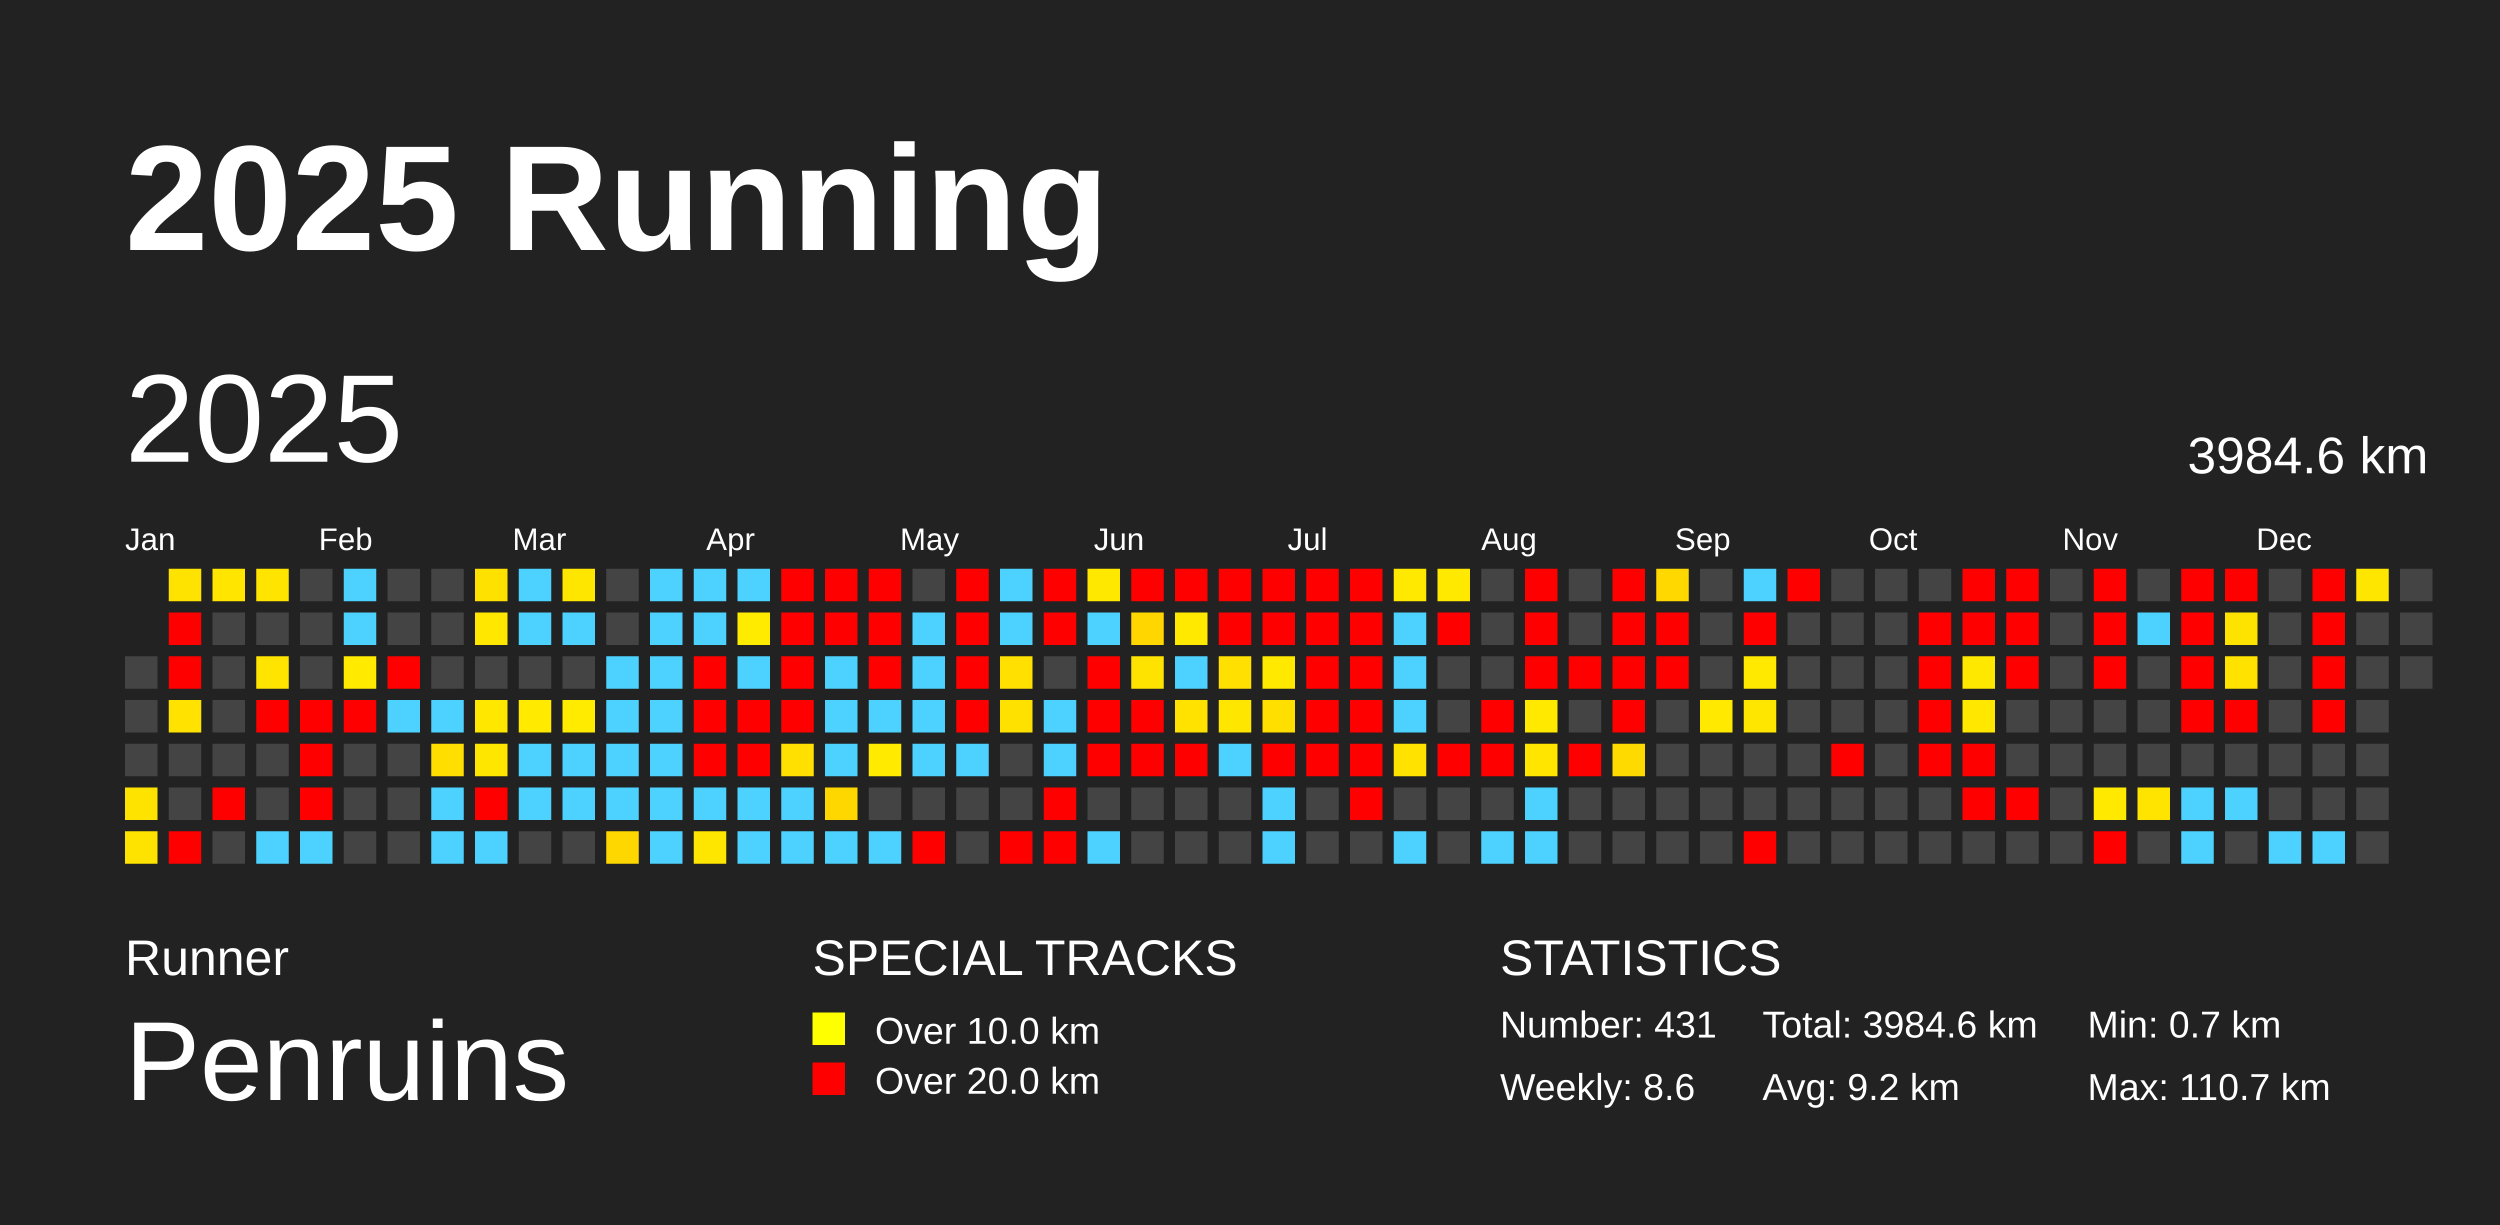
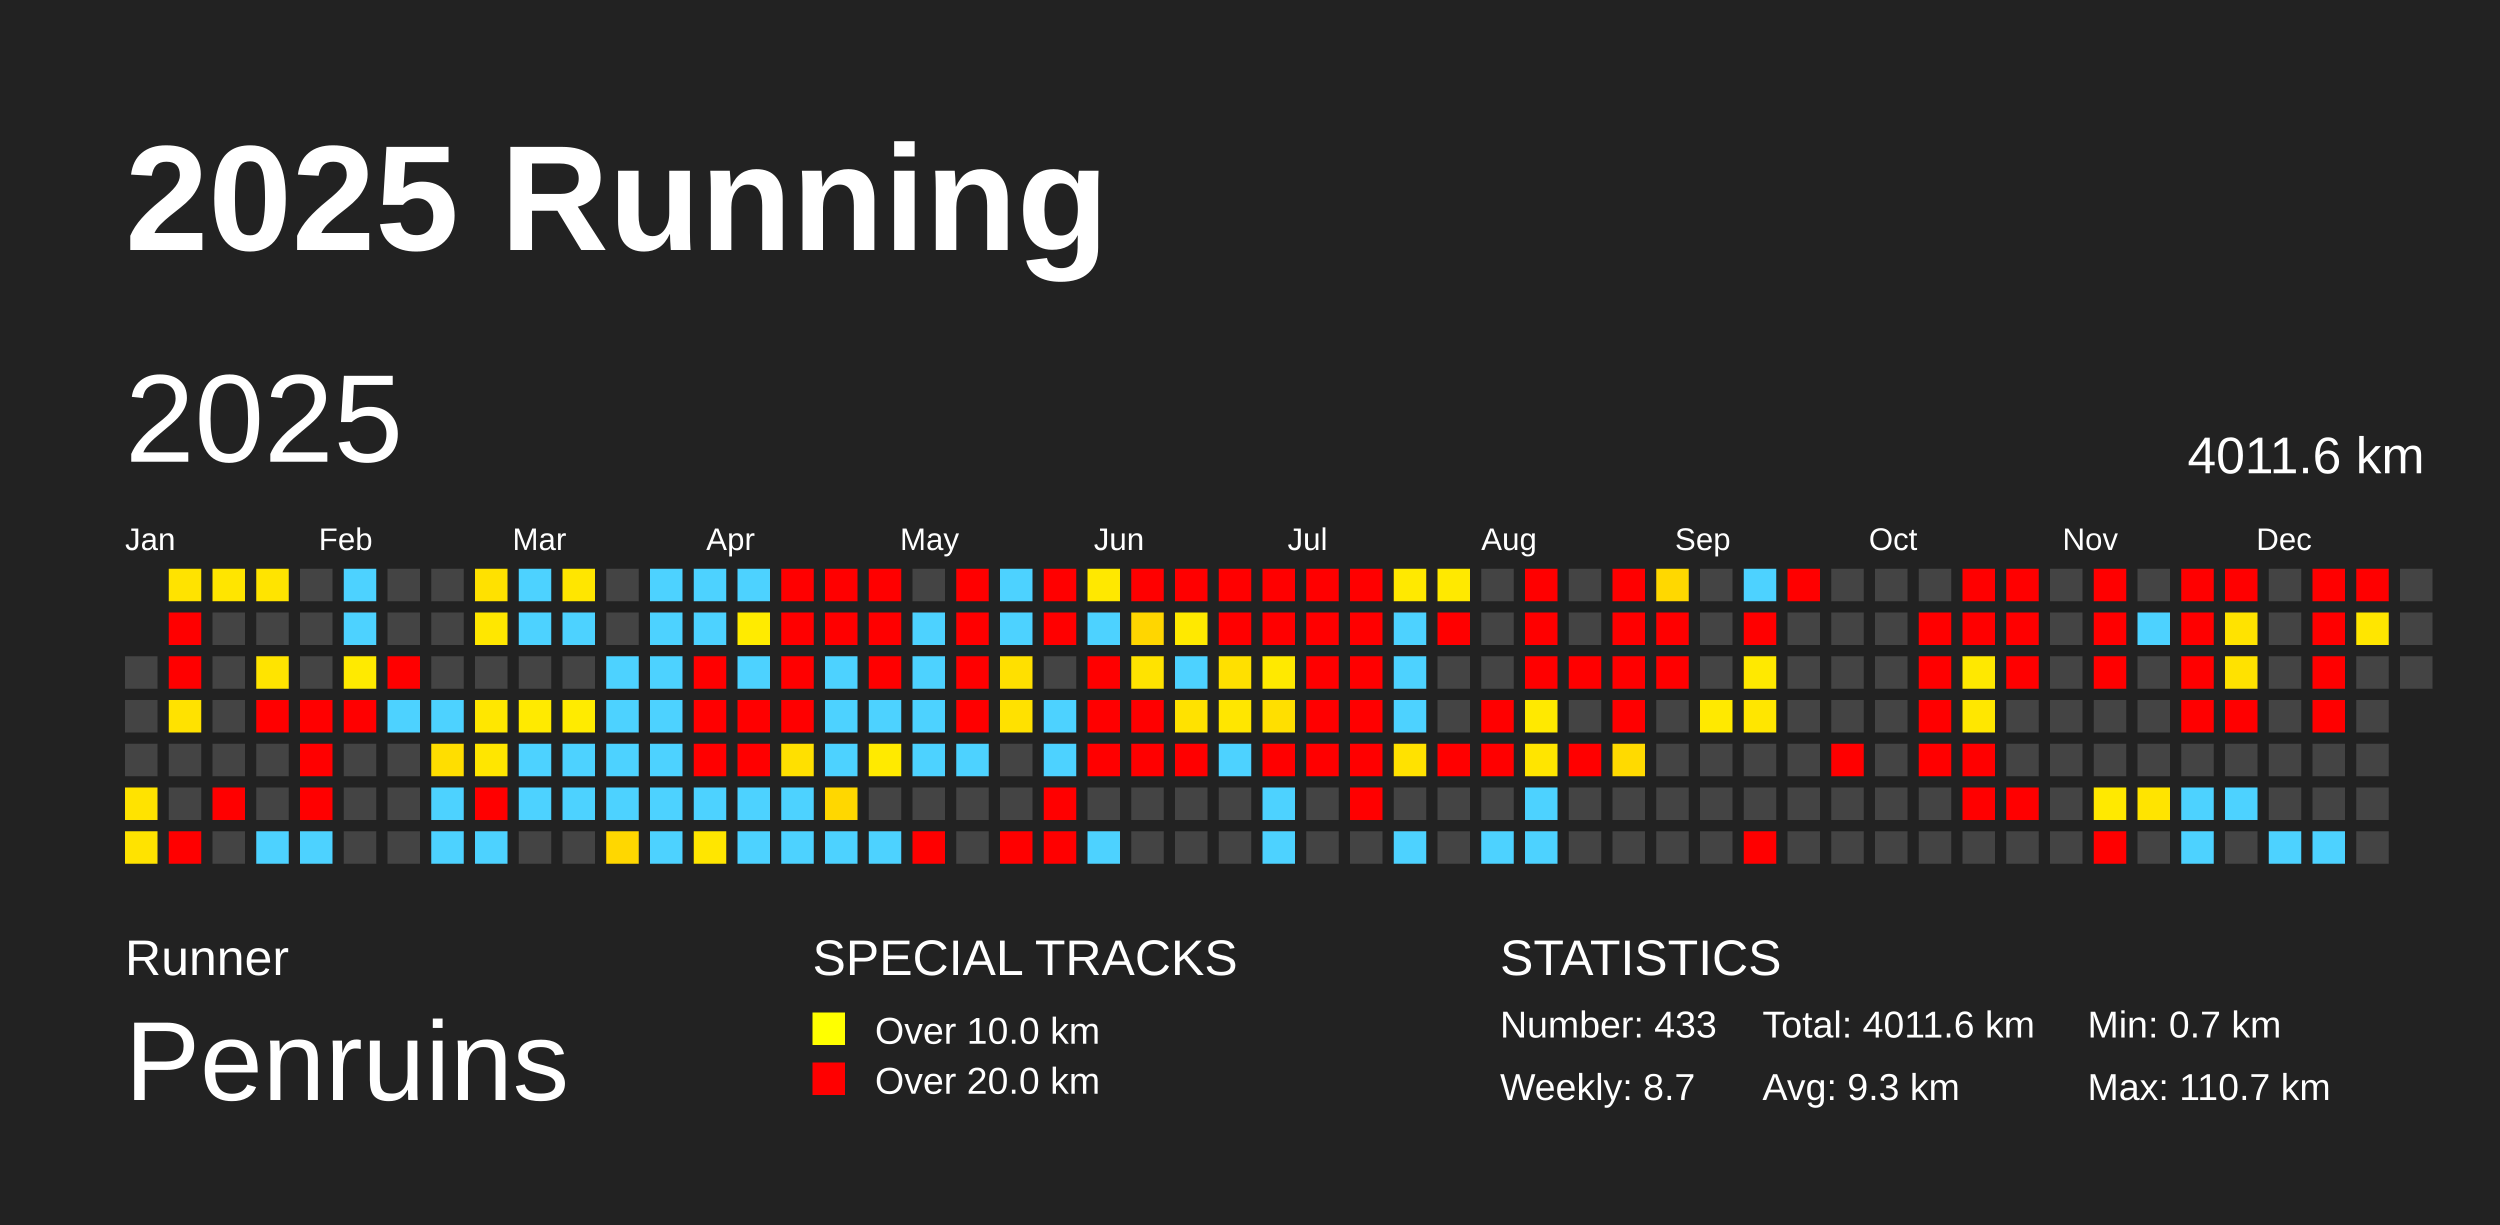
<svg xmlns="http://www.w3.org/2000/svg" baseProfile="full" height="98mm" version="1.1" viewBox="0,0,200,98" width="200mm">
  <defs />
  <rect fill="#222222" height="98" width="200" x="0" y="0" />
  <text fill="#FFFFFF" style="font-size:12px; font-family:Arial; font-weight:bold;" x="10" y="20">2025 Running</text>
  <text fill="#FFFFFF" style="font-size:4px; font-family:Arial" x="10" y="78">Runner</text>
  <text fill="#FFFFFF" style="font-size:9px; font-family:Arial" x="10" y="88">Penruins</text>
  <text fill="#FFFFFF" style="font-size:4px; font-family:Arial" x="65" y="78">SPECIAL TRACKS</text>
  <rect fill="yellow" height="2.6" width="2.6" x="65" y="81" />
  <text fill="#FFFFFF" style="font-size:3px; font-family:Arial" x="70" y="83.5">Over 10.0 km</text>
  <rect fill="red" height="2.6" width="2.6" x="65" y="85" />
  <text fill="#FFFFFF" style="font-size:3px; font-family:Arial" x="70" y="87.5">Over 20.0 km</text>
  <text fill="#FFFFFF" style="font-size:4px; font-family:Arial" x="120" y="78">STATISTICS</text>
-   <text fill="#FFFFFF" style="font-size:3px; font-family:Arial" x="120" y="83">Number: 431</text>
-   <text fill="#FFFFFF" style="font-size:3px; font-family:Arial" x="120" y="88">Weekly: 8.6</text>
-   <text fill="#FFFFFF" style="font-size:3px; font-family:Arial" x="141" y="83">Total: 3984.6 km</text>
-   <text fill="#FFFFFF" style="font-size:3px; font-family:Arial" x="141" y="88">Avg: 9.2 km</text>
+   <text fill="#FFFFFF" style="font-size:3px; font-family:Arial" x="120" y="83">Number: 433</text>
+   <text fill="#FFFFFF" style="font-size:3px; font-family:Arial" x="120" y="88">Weekly: 8.7</text>
+   <text fill="#FFFFFF" style="font-size:3px; font-family:Arial" x="141" y="83">Total: 4011.6 km</text>
+   <text fill="#FFFFFF" style="font-size:3px; font-family:Arial" x="141" y="88">Avg: 9.3 km</text>
  <text fill="#FFFFFF" style="font-size:3px; font-family:Arial" x="167" y="83">Min: 0.7 km</text>
  <text fill="#FFFFFF" style="font-size:3px; font-family:Arial" x="167" y="88">Max: 110.7 km</text>
  <text dominant-baseline="hanging" fill="#FFFFFF" style="font-size:10.0px; font-family:Arial;" x="10" y="30">2025</text>
-   <text dominant-baseline="hanging" fill="#FFFFFF" style="font-size:4.125px; font-family:Arial;" x="175" y="35">3984.6 km</text>
+   <text dominant-baseline="hanging" fill="#FFFFFF" style="font-size:4.125px; font-family:Arial;" x="175" y="35">4011.6 km</text>
  <text fill="#FFFFFF" style="font-size:2.5px; font-family:Arial" x="10.0" y="44">Jan</text>
  <text fill="#FFFFFF" style="font-size:2.5px; font-family:Arial" x="25.5" y="44">Feb</text>
  <text fill="#FFFFFF" style="font-size:2.5px; font-family:Arial" x="41.0" y="44">Mar</text>
  <text fill="#FFFFFF" style="font-size:2.5px; font-family:Arial" x="56.5" y="44">Apr</text>
  <text fill="#FFFFFF" style="font-size:2.5px; font-family:Arial" x="72.0" y="44">May</text>
  <text fill="#FFFFFF" style="font-size:2.5px; font-family:Arial" x="87.5" y="44">Jun</text>
  <text fill="#FFFFFF" style="font-size:2.5px; font-family:Arial" x="103.0" y="44">Jul</text>
  <text fill="#FFFFFF" style="font-size:2.5px; font-family:Arial" x="118.5" y="44">Aug</text>
  <text fill="#FFFFFF" style="font-size:2.5px; font-family:Arial" x="134.0" y="44">Sep</text>
  <text fill="#FFFFFF" style="font-size:2.5px; font-family:Arial" x="149.5" y="44">Oct</text>
  <text fill="#FFFFFF" style="font-size:2.5px; font-family:Arial" x="165.0" y="44">Nov</text>
  <text fill="#FFFFFF" style="font-size:2.5px; font-family:Arial" x="180.5" y="44">Dec</text>
  <rect fill="#444444" height="2.6" width="2.6" x="10.0" y="52.5" />
  <rect fill="#444444" height="2.6" width="2.6" x="10.0" y="56.0" />
  <rect fill="#444444" height="2.6" width="2.6" x="10.0" y="59.5" />
  <rect fill="#ffe300" height="2.6" width="2.6" x="10.0" y="63.0" />
  <rect fill="#ffe300" height="2.6" width="2.6" x="10.0" y="66.5" />
  <rect fill="#ffe300" height="2.6" width="2.6" x="13.5" y="45.5" />
  <rect fill="red" height="2.6" width="2.6" x="13.5" y="49.0" />
  <rect fill="red" height="2.6" width="2.6" x="13.5" y="52.5" />
  <rect fill="#ffe200" height="2.6" width="2.6" x="13.5" y="56.0" />
  <rect fill="#444444" height="2.6" width="2.6" x="13.5" y="59.5" />
  <rect fill="#444444" height="2.6" width="2.6" x="13.5" y="63.0" />
  <rect fill="red" height="2.6" width="2.6" x="13.5" y="66.5" />
  <rect fill="#ffe500" height="2.6" width="2.6" x="17.0" y="45.5" />
  <rect fill="#444444" height="2.6" width="2.6" x="17.0" y="49.0" />
  <rect fill="#444444" height="2.6" width="2.6" x="17.0" y="52.5" />
  <rect fill="#444444" height="2.6" width="2.6" x="17.0" y="56.0" />
  <rect fill="#444444" height="2.6" width="2.6" x="17.0" y="59.5" />
  <rect fill="red" height="2.6" width="2.6" x="17.0" y="63.0" />
  <rect fill="#444444" height="2.6" width="2.6" x="17.0" y="66.5" />
  <rect fill="#ffe400" height="2.6" width="2.6" x="20.5" y="45.5" />
  <rect fill="#444444" height="2.6" width="2.6" x="20.5" y="49.0" />
  <rect fill="#ffe400" height="2.6" width="2.6" x="20.5" y="52.5" />
  <rect fill="red" height="2.6" width="2.6" x="20.5" y="56.0" />
  <rect fill="#444444" height="2.6" width="2.6" x="20.5" y="59.5" />
  <rect fill="#444444" height="2.6" width="2.6" x="20.5" y="63.0" />
  <rect fill="#4dd2ff" height="2.6" width="2.6" x="20.5" y="66.5" />
  <rect fill="#444444" height="2.6" width="2.6" x="24.0" y="45.5" />
  <rect fill="#444444" height="2.6" width="2.6" x="24.0" y="49.0" />
  <rect fill="#444444" height="2.6" width="2.6" x="24.0" y="52.5" />
  <rect fill="red" height="2.6" width="2.6" x="24.0" y="56.0" />
  <rect fill="red" height="2.6" width="2.6" x="24.0" y="59.5" />
  <rect fill="red" height="2.6" width="2.6" x="24.0" y="63.0" />
  <rect fill="#4dd2ff" height="2.6" width="2.6" x="24.0" y="66.5" />
  <rect fill="#4dd2ff" height="2.6" width="2.6" x="27.5" y="45.5" />
  <rect fill="#4dd2ff" height="2.6" width="2.6" x="27.5" y="49.0" />
  <rect fill="#ffea00" height="2.6" width="2.6" x="27.5" y="52.5" />
  <rect fill="red" height="2.6" width="2.6" x="27.5" y="56.0" />
  <rect fill="#444444" height="2.6" width="2.6" x="27.5" y="59.5" />
  <rect fill="#444444" height="2.6" width="2.6" x="27.5" y="63.0" />
  <rect fill="#444444" height="2.6" width="2.6" x="27.5" y="66.5" />
  <rect fill="#444444" height="2.6" width="2.6" x="31.0" y="45.5" />
  <rect fill="#444444" height="2.6" width="2.6" x="31.0" y="49.0" />
  <rect fill="red" height="2.6" width="2.6" x="31.0" y="52.5" />
  <rect fill="#4dd2ff" height="2.6" width="2.6" x="31.0" y="56.0" />
  <rect fill="#444444" height="2.6" width="2.6" x="31.0" y="59.5" />
  <rect fill="#444444" height="2.6" width="2.6" x="31.0" y="63.0" />
  <rect fill="#444444" height="2.6" width="2.6" x="31.0" y="66.5" />
  <rect fill="#444444" height="2.6" width="2.6" x="34.5" y="45.5" />
  <rect fill="#444444" height="2.6" width="2.6" x="34.5" y="49.0" />
  <rect fill="#444444" height="2.6" width="2.6" x="34.5" y="52.5" />
  <rect fill="#4dd2ff" height="2.6" width="2.6" x="34.5" y="56.0" />
  <rect fill="#ffde00" height="2.6" width="2.6" x="34.5" y="59.5" />
  <rect fill="#4dd2ff" height="2.6" width="2.6" x="34.5" y="63.0" />
  <rect fill="#4dd2ff" height="2.6" width="2.6" x="34.5" y="66.5" />
  <rect fill="#ffe100" height="2.6" width="2.6" x="38.0" y="45.5" />
  <rect fill="#ffe700" height="2.6" width="2.6" x="38.0" y="49.0" />
  <rect fill="#444444" height="2.6" width="2.6" x="38.0" y="52.5" />
  <rect fill="#ffe700" height="2.6" width="2.6" x="38.0" y="56.0" />
  <rect fill="#ffe600" height="2.6" width="2.6" x="38.0" y="59.5" />
  <rect fill="red" height="2.6" width="2.6" x="38.0" y="63.0" />
  <rect fill="#4dd2ff" height="2.6" width="2.6" x="38.0" y="66.5" />
  <rect fill="#4dd2ff" height="2.6" width="2.6" x="41.5" y="45.5" />
  <rect fill="#4dd2ff" height="2.6" width="2.6" x="41.5" y="49.0" />
  <rect fill="#444444" height="2.6" width="2.6" x="41.5" y="52.5" />
  <rect fill="#ffea00" height="2.6" width="2.6" x="41.5" y="56.0" />
  <rect fill="#4dd2ff" height="2.6" width="2.6" x="41.5" y="59.5" />
  <rect fill="#4dd2ff" height="2.6" width="2.6" x="41.5" y="63.0" />
  <rect fill="#444444" height="2.6" width="2.6" x="41.5" y="66.5" />
  <rect fill="#ffe600" height="2.6" width="2.6" x="45.0" y="45.5" />
  <rect fill="#4dd2ff" height="2.6" width="2.6" x="45.0" y="49.0" />
  <rect fill="#444444" height="2.6" width="2.6" x="45.0" y="52.5" />
  <rect fill="#ffeb00" height="2.6" width="2.6" x="45.0" y="56.0" />
  <rect fill="#4dd2ff" height="2.6" width="2.6" x="45.0" y="59.5" />
  <rect fill="#4dd2ff" height="2.6" width="2.6" x="45.0" y="63.0" />
  <rect fill="#444444" height="2.6" width="2.6" x="45.0" y="66.5" />
  <rect fill="#444444" height="2.6" width="2.6" x="48.5" y="45.5" />
  <rect fill="#444444" height="2.6" width="2.6" x="48.5" y="49.0" />
  <rect fill="#4dd2ff" height="2.6" width="2.6" x="48.5" y="52.5" />
  <rect fill="#4dd2ff" height="2.6" width="2.6" x="48.5" y="56.0" />
  <rect fill="#4dd2ff" height="2.6" width="2.6" x="48.5" y="59.5" />
  <rect fill="#4dd2ff" height="2.6" width="2.6" x="48.5" y="63.0" />
  <rect fill="#ffd700" height="2.6" width="2.6" x="48.5" y="66.5" />
  <rect fill="#4dd2ff" height="2.6" width="2.6" x="52.0" y="45.5" />
  <rect fill="#4dd2ff" height="2.6" width="2.6" x="52.0" y="49.0" />
  <rect fill="#4dd2ff" height="2.6" width="2.6" x="52.0" y="52.5" />
  <rect fill="#4dd2ff" height="2.6" width="2.6" x="52.0" y="56.0" />
  <rect fill="#4dd2ff" height="2.6" width="2.6" x="52.0" y="59.5" />
  <rect fill="#4dd2ff" height="2.6" width="2.6" x="52.0" y="63.0" />
  <rect fill="#4dd2ff" height="2.6" width="2.6" x="52.0" y="66.5" />
  <rect fill="#4dd2ff" height="2.6" width="2.6" x="55.5" y="45.5" />
  <rect fill="#4dd2ff" height="2.6" width="2.6" x="55.5" y="49.0" />
  <rect fill="red" height="2.6" width="2.6" x="55.5" y="52.5" />
  <rect fill="red" height="2.6" width="2.6" x="55.5" y="56.0" />
  <rect fill="red" height="2.6" width="2.6" x="55.5" y="59.5" />
  <rect fill="#4dd2ff" height="2.6" width="2.6" x="55.5" y="63.0" />
  <rect fill="#ffe600" height="2.6" width="2.6" x="55.5" y="66.5" />
  <rect fill="#4dd2ff" height="2.6" width="2.6" x="59.0" y="45.5" />
  <rect fill="#ffeb00" height="2.6" width="2.6" x="59.0" y="49.0" />
  <rect fill="#4dd2ff" height="2.6" width="2.6" x="59.0" y="52.5" />
  <rect fill="red" height="2.6" width="2.6" x="59.0" y="56.0" />
  <rect fill="red" height="2.6" width="2.6" x="59.0" y="59.5" />
  <rect fill="#4dd2ff" height="2.6" width="2.6" x="59.0" y="63.0" />
  <rect fill="#4dd2ff" height="2.6" width="2.6" x="59.0" y="66.5" />
  <rect fill="red" height="2.6" width="2.6" x="62.5" y="45.5" />
  <rect fill="red" height="2.6" width="2.6" x="62.5" y="49.0" />
  <rect fill="red" height="2.6" width="2.6" x="62.5" y="52.5" />
  <rect fill="red" height="2.6" width="2.6" x="62.5" y="56.0" />
  <rect fill="#ffe000" height="2.6" width="2.6" x="62.5" y="59.5" />
  <rect fill="#4dd2ff" height="2.6" width="2.6" x="62.5" y="63.0" />
  <rect fill="#4dd2ff" height="2.6" width="2.6" x="62.5" y="66.5" />
  <rect fill="red" height="2.6" width="2.6" x="66.0" y="45.5" />
  <rect fill="red" height="2.6" width="2.6" x="66.0" y="49.0" />
  <rect fill="#4dd2ff" height="2.6" width="2.6" x="66.0" y="52.5" />
  <rect fill="#4dd2ff" height="2.6" width="2.6" x="66.0" y="56.0" />
  <rect fill="#4dd2ff" height="2.6" width="2.6" x="66.0" y="59.5" />
  <rect fill="#ffd700" height="2.6" width="2.6" x="66.0" y="63.0" />
  <rect fill="#4dd2ff" height="2.6" width="2.6" x="66.0" y="66.5" />
  <rect fill="red" height="2.6" width="2.6" x="69.5" y="45.5" />
  <rect fill="red" height="2.6" width="2.6" x="69.5" y="49.0" />
  <rect fill="red" height="2.6" width="2.6" x="69.5" y="52.5" />
  <rect fill="#4dd2ff" height="2.6" width="2.6" x="69.5" y="56.0" />
  <rect fill="#ffea00" height="2.6" width="2.6" x="69.5" y="59.5" />
  <rect fill="#444444" height="2.6" width="2.6" x="69.5" y="63.0" />
  <rect fill="#4dd2ff" height="2.6" width="2.6" x="69.5" y="66.5" />
  <rect fill="#444444" height="2.6" width="2.6" x="73.0" y="45.5" />
  <rect fill="#4dd2ff" height="2.6" width="2.6" x="73.0" y="49.0" />
  <rect fill="#4dd2ff" height="2.6" width="2.6" x="73.0" y="52.5" />
  <rect fill="#4dd2ff" height="2.6" width="2.6" x="73.0" y="56.0" />
  <rect fill="#4dd2ff" height="2.6" width="2.6" x="73.0" y="59.5" />
  <rect fill="#444444" height="2.6" width="2.6" x="73.0" y="63.0" />
  <rect fill="red" height="2.6" width="2.6" x="73.0" y="66.5" />
  <rect fill="red" height="2.6" width="2.6" x="76.5" y="45.5" />
  <rect fill="red" height="2.6" width="2.6" x="76.5" y="49.0" />
  <rect fill="red" height="2.6" width="2.6" x="76.5" y="52.5" />
  <rect fill="red" height="2.6" width="2.6" x="76.5" y="56.0" />
  <rect fill="#4dd2ff" height="2.6" width="2.6" x="76.5" y="59.5" />
  <rect fill="#444444" height="2.6" width="2.6" x="76.5" y="63.0" />
  <rect fill="#444444" height="2.6" width="2.6" x="76.5" y="66.5" />
  <rect fill="#4dd2ff" height="2.6" width="2.6" x="80.0" y="45.5" />
  <rect fill="#4dd2ff" height="2.6" width="2.6" x="80.0" y="49.0" />
  <rect fill="#ffe000" height="2.6" width="2.6" x="80.0" y="52.5" />
  <rect fill="#ffe100" height="2.6" width="2.6" x="80.0" y="56.0" />
  <rect fill="#444444" height="2.6" width="2.6" x="80.0" y="59.5" />
  <rect fill="#444444" height="2.6" width="2.6" x="80.0" y="63.0" />
  <rect fill="red" height="2.6" width="2.6" x="80.0" y="66.5" />
  <rect fill="red" height="2.6" width="2.6" x="83.5" y="45.5" />
  <rect fill="red" height="2.6" width="2.6" x="83.5" y="49.0" />
  <rect fill="#444444" height="2.6" width="2.6" x="83.5" y="52.5" />
  <rect fill="#4dd2ff" height="2.6" width="2.6" x="83.5" y="56.0" />
  <rect fill="#4dd2ff" height="2.6" width="2.6" x="83.5" y="59.5" />
  <rect fill="red" height="2.6" width="2.6" x="83.5" y="63.0" />
  <rect fill="red" height="2.6" width="2.6" x="83.5" y="66.5" />
  <rect fill="#ffe800" height="2.6" width="2.6" x="87.0" y="45.5" />
  <rect fill="#4dd2ff" height="2.6" width="2.6" x="87.0" y="49.0" />
  <rect fill="red" height="2.6" width="2.6" x="87.0" y="52.5" />
  <rect fill="red" height="2.6" width="2.6" x="87.0" y="56.0" />
  <rect fill="red" height="2.6" width="2.6" x="87.0" y="59.5" />
  <rect fill="#444444" height="2.6" width="2.6" x="87.0" y="63.0" />
  <rect fill="#4dd2ff" height="2.6" width="2.6" x="87.0" y="66.5" />
  <rect fill="red" height="2.6" width="2.6" x="90.5" y="45.5" />
  <rect fill="#ffd600" height="2.6" width="2.6" x="90.5" y="49.0" />
  <rect fill="#ffe300" height="2.6" width="2.6" x="90.5" y="52.5" />
  <rect fill="red" height="2.6" width="2.6" x="90.5" y="56.0" />
  <rect fill="red" height="2.6" width="2.6" x="90.5" y="59.5" />
  <rect fill="#444444" height="2.6" width="2.6" x="90.5" y="63.0" />
  <rect fill="#444444" height="2.6" width="2.6" x="90.5" y="66.5" />
  <rect fill="red" height="2.6" width="2.6" x="94.0" y="45.5" />
  <rect fill="#ffe900" height="2.6" width="2.6" x="94.0" y="49.0" />
  <rect fill="#4dd2ff" height="2.6" width="2.6" x="94.0" y="52.5" />
  <rect fill="#ffe200" height="2.6" width="2.6" x="94.0" y="56.0" />
  <rect fill="red" height="2.6" width="2.6" x="94.0" y="59.5" />
  <rect fill="#444444" height="2.6" width="2.6" x="94.0" y="63.0" />
  <rect fill="#444444" height="2.6" width="2.6" x="94.0" y="66.5" />
  <rect fill="red" height="2.6" width="2.6" x="97.5" y="45.5" />
  <rect fill="red" height="2.6" width="2.6" x="97.5" y="49.0" />
  <rect fill="#ffe000" height="2.6" width="2.6" x="97.5" y="52.5" />
  <rect fill="#ffe600" height="2.6" width="2.6" x="97.5" y="56.0" />
  <rect fill="#4dd2ff" height="2.6" width="2.6" x="97.5" y="59.5" />
  <rect fill="#444444" height="2.6" width="2.6" x="97.5" y="63.0" />
  <rect fill="#444444" height="2.6" width="2.6" x="97.5" y="66.5" />
  <rect fill="red" height="2.6" width="2.6" x="101.0" y="45.5" />
  <rect fill="red" height="2.6" width="2.6" x="101.0" y="49.0" />
  <rect fill="#ffe900" height="2.6" width="2.6" x="101.0" y="52.5" />
  <rect fill="#ffdf00" height="2.6" width="2.6" x="101.0" y="56.0" />
  <rect fill="red" height="2.6" width="2.6" x="101.0" y="59.5" />
  <rect fill="#4dd2ff" height="2.6" width="2.6" x="101.0" y="63.0" />
  <rect fill="#4dd2ff" height="2.6" width="2.6" x="101.0" y="66.5" />
  <rect fill="red" height="2.6" width="2.6" x="104.5" y="45.5" />
  <rect fill="red" height="2.6" width="2.6" x="104.5" y="49.0" />
  <rect fill="red" height="2.6" width="2.6" x="104.5" y="52.5" />
  <rect fill="red" height="2.6" width="2.6" x="104.5" y="56.0" />
  <rect fill="red" height="2.6" width="2.6" x="104.5" y="59.5" />
  <rect fill="#444444" height="2.6" width="2.6" x="104.5" y="63.0" />
  <rect fill="#444444" height="2.6" width="2.6" x="104.5" y="66.5" />
  <rect fill="red" height="2.6" width="2.6" x="108.0" y="45.5" />
  <rect fill="red" height="2.6" width="2.6" x="108.0" y="49.0" />
  <rect fill="red" height="2.6" width="2.6" x="108.0" y="52.5" />
  <rect fill="red" height="2.6" width="2.6" x="108.0" y="56.0" />
  <rect fill="red" height="2.6" width="2.6" x="108.0" y="59.5" />
  <rect fill="red" height="2.6" width="2.6" x="108.0" y="63.0" />
  <rect fill="#444444" height="2.6" width="2.6" x="108.0" y="66.5" />
  <rect fill="#ffe900" height="2.6" width="2.6" x="111.5" y="45.5" />
  <rect fill="#4dd2ff" height="2.6" width="2.6" x="111.5" y="49.0" />
  <rect fill="#4dd2ff" height="2.6" width="2.6" x="111.5" y="52.5" />
  <rect fill="#4dd2ff" height="2.6" width="2.6" x="111.5" y="56.0" />
  <rect fill="#ffe200" height="2.6" width="2.6" x="111.5" y="59.5" />
  <rect fill="#444444" height="2.6" width="2.6" x="111.5" y="63.0" />
  <rect fill="#4dd2ff" height="2.6" width="2.6" x="111.5" y="66.5" />
  <rect fill="#ffe900" height="2.6" width="2.6" x="115.0" y="45.5" />
  <rect fill="red" height="2.6" width="2.6" x="115.0" y="49.0" />
  <rect fill="#444444" height="2.6" width="2.6" x="115.0" y="52.5" />
  <rect fill="#444444" height="2.6" width="2.6" x="115.0" y="56.0" />
  <rect fill="red" height="2.6" width="2.6" x="115.0" y="59.5" />
  <rect fill="#444444" height="2.6" width="2.6" x="115.0" y="63.0" />
  <rect fill="#444444" height="2.6" width="2.6" x="115.0" y="66.5" />
  <rect fill="#444444" height="2.6" width="2.6" x="118.5" y="45.5" />
  <rect fill="#444444" height="2.6" width="2.6" x="118.5" y="49.0" />
  <rect fill="#444444" height="2.6" width="2.6" x="118.5" y="52.5" />
  <rect fill="red" height="2.6" width="2.6" x="118.5" y="56.0" />
  <rect fill="red" height="2.6" width="2.6" x="118.5" y="59.5" />
  <rect fill="#444444" height="2.6" width="2.6" x="118.5" y="63.0" />
  <rect fill="#4dd2ff" height="2.6" width="2.6" x="118.5" y="66.5" />
  <rect fill="red" height="2.6" width="2.6" x="122.0" y="45.5" />
  <rect fill="red" height="2.6" width="2.6" x="122.0" y="49.0" />
  <rect fill="red" height="2.6" width="2.6" x="122.0" y="52.5" />
  <rect fill="#ffe900" height="2.6" width="2.6" x="122.0" y="56.0" />
  <rect fill="#ffe500" height="2.6" width="2.6" x="122.0" y="59.5" />
  <rect fill="#4dd2ff" height="2.6" width="2.6" x="122.0" y="63.0" />
  <rect fill="#4dd2ff" height="2.6" width="2.6" x="122.0" y="66.5" />
  <rect fill="#444444" height="2.6" width="2.6" x="125.5" y="45.5" />
  <rect fill="#444444" height="2.6" width="2.6" x="125.5" y="49.0" />
  <rect fill="red" height="2.6" width="2.6" x="125.5" y="52.5" />
  <rect fill="#444444" height="2.6" width="2.6" x="125.5" y="56.0" />
  <rect fill="red" height="2.6" width="2.6" x="125.5" y="59.5" />
  <rect fill="#444444" height="2.6" width="2.6" x="125.5" y="63.0" />
  <rect fill="#444444" height="2.6" width="2.6" x="125.5" y="66.5" />
  <rect fill="red" height="2.6" width="2.6" x="129.0" y="45.5" />
  <rect fill="red" height="2.6" width="2.6" x="129.0" y="49.0" />
  <rect fill="red" height="2.6" width="2.6" x="129.0" y="52.5" />
  <rect fill="red" height="2.6" width="2.6" x="129.0" y="56.0" />
  <rect fill="#ffda00" height="2.6" width="2.6" x="129.0" y="59.5" />
  <rect fill="#444444" height="2.6" width="2.6" x="129.0" y="63.0" />
  <rect fill="#444444" height="2.6" width="2.6" x="129.0" y="66.5" />
  <rect fill="#ffd800" height="2.6" width="2.6" x="132.5" y="45.5" />
  <rect fill="red" height="2.6" width="2.6" x="132.5" y="49.0" />
  <rect fill="red" height="2.6" width="2.6" x="132.5" y="52.5" />
  <rect fill="#444444" height="2.6" width="2.6" x="132.5" y="56.0" />
  <rect fill="#444444" height="2.6" width="2.6" x="132.5" y="59.5" />
  <rect fill="#444444" height="2.6" width="2.6" x="132.5" y="63.0" />
  <rect fill="#444444" height="2.6" width="2.6" x="132.5" y="66.5" />
  <rect fill="#444444" height="2.6" width="2.6" x="136.0" y="45.5" />
  <rect fill="#444444" height="2.6" width="2.6" x="136.0" y="49.0" />
  <rect fill="#444444" height="2.6" width="2.6" x="136.0" y="52.5" />
  <rect fill="#ffe900" height="2.6" width="2.6" x="136.0" y="56.0" />
  <rect fill="#444444" height="2.6" width="2.6" x="136.0" y="59.5" />
  <rect fill="#444444" height="2.6" width="2.6" x="136.0" y="63.0" />
  <rect fill="#444444" height="2.6" width="2.6" x="136.0" y="66.5" />
  <rect fill="#4dd2ff" height="2.6" width="2.6" x="139.5" y="45.5" />
  <rect fill="red" height="2.6" width="2.6" x="139.5" y="49.0" />
  <rect fill="#ffe900" height="2.6" width="2.6" x="139.5" y="52.5" />
  <rect fill="#ffe600" height="2.6" width="2.6" x="139.5" y="56.0" />
  <rect fill="#444444" height="2.6" width="2.6" x="139.5" y="59.5" />
  <rect fill="#444444" height="2.6" width="2.6" x="139.5" y="63.0" />
  <rect fill="red" height="2.6" width="2.6" x="139.5" y="66.5" />
  <rect fill="red" height="2.6" width="2.6" x="143.0" y="45.5" />
  <rect fill="#444444" height="2.6" width="2.6" x="143.0" y="49.0" />
  <rect fill="#444444" height="2.6" width="2.6" x="143.0" y="52.5" />
  <rect fill="#444444" height="2.6" width="2.6" x="143.0" y="56.0" />
  <rect fill="#444444" height="2.6" width="2.6" x="143.0" y="59.5" />
  <rect fill="#444444" height="2.6" width="2.6" x="143.0" y="63.0" />
  <rect fill="#444444" height="2.6" width="2.6" x="143.0" y="66.5" />
  <rect fill="#444444" height="2.6" width="2.6" x="146.5" y="45.5" />
  <rect fill="#444444" height="2.6" width="2.6" x="146.5" y="49.0" />
  <rect fill="#444444" height="2.6" width="2.6" x="146.5" y="52.5" />
  <rect fill="#444444" height="2.6" width="2.6" x="146.5" y="56.0" />
  <rect fill="red" height="2.6" width="2.6" x="146.5" y="59.5" />
  <rect fill="#444444" height="2.6" width="2.6" x="146.5" y="63.0" />
  <rect fill="#444444" height="2.6" width="2.6" x="146.5" y="66.5" />
  <rect fill="#444444" height="2.6" width="2.6" x="150.0" y="45.5" />
  <rect fill="#444444" height="2.6" width="2.6" x="150.0" y="49.0" />
  <rect fill="#444444" height="2.6" width="2.6" x="150.0" y="52.5" />
  <rect fill="#444444" height="2.6" width="2.6" x="150.0" y="56.0" />
  <rect fill="#444444" height="2.6" width="2.6" x="150.0" y="59.5" />
  <rect fill="#444444" height="2.6" width="2.6" x="150.0" y="63.0" />
  <rect fill="#444444" height="2.6" width="2.6" x="150.0" y="66.5" />
  <rect fill="#444444" height="2.6" width="2.6" x="153.5" y="45.5" />
  <rect fill="red" height="2.6" width="2.6" x="153.5" y="49.0" />
  <rect fill="red" height="2.6" width="2.6" x="153.5" y="52.5" />
  <rect fill="red" height="2.6" width="2.6" x="153.5" y="56.0" />
  <rect fill="red" height="2.6" width="2.6" x="153.5" y="59.5" />
  <rect fill="#444444" height="2.6" width="2.6" x="153.5" y="63.0" />
  <rect fill="#444444" height="2.6" width="2.6" x="153.5" y="66.5" />
  <rect fill="red" height="2.6" width="2.6" x="157.0" y="45.5" />
  <rect fill="red" height="2.6" width="2.6" x="157.0" y="49.0" />
  <rect fill="#ffe800" height="2.6" width="2.6" x="157.0" y="52.5" />
  <rect fill="#ffe700" height="2.6" width="2.6" x="157.0" y="56.0" />
  <rect fill="red" height="2.6" width="2.6" x="157.0" y="59.5" />
  <rect fill="red" height="2.6" width="2.6" x="157.0" y="63.0" />
  <rect fill="#444444" height="2.6" width="2.6" x="157.0" y="66.5" />
  <rect fill="red" height="2.6" width="2.6" x="160.5" y="45.5" />
  <rect fill="red" height="2.6" width="2.6" x="160.5" y="49.0" />
  <rect fill="red" height="2.6" width="2.6" x="160.5" y="52.5" />
  <rect fill="#444444" height="2.6" width="2.6" x="160.5" y="56.0" />
  <rect fill="#444444" height="2.6" width="2.6" x="160.5" y="59.5" />
  <rect fill="red" height="2.6" width="2.6" x="160.5" y="63.0" />
  <rect fill="#444444" height="2.6" width="2.6" x="160.5" y="66.5" />
  <rect fill="#444444" height="2.6" width="2.6" x="164.0" y="45.5" />
  <rect fill="#444444" height="2.6" width="2.6" x="164.0" y="49.0" />
  <rect fill="#444444" height="2.6" width="2.6" x="164.0" y="52.5" />
  <rect fill="#444444" height="2.6" width="2.6" x="164.0" y="56.0" />
  <rect fill="#444444" height="2.6" width="2.6" x="164.0" y="59.5" />
  <rect fill="#444444" height="2.6" width="2.6" x="164.0" y="63.0" />
  <rect fill="#444444" height="2.6" width="2.6" x="164.0" y="66.5" />
  <rect fill="red" height="2.6" width="2.6" x="167.5" y="45.5" />
  <rect fill="red" height="2.6" width="2.6" x="167.5" y="49.0" />
  <rect fill="red" height="2.6" width="2.6" x="167.5" y="52.5" />
  <rect fill="#444444" height="2.6" width="2.6" x="167.5" y="56.0" />
  <rect fill="#444444" height="2.6" width="2.6" x="167.5" y="59.5" />
  <rect fill="#ffe900" height="2.6" width="2.6" x="167.5" y="63.0" />
  <rect fill="red" height="2.6" width="2.6" x="167.5" y="66.5" />
  <rect fill="#444444" height="2.6" width="2.6" x="171.0" y="45.5" />
  <rect fill="#4dd2ff" height="2.6" width="2.6" x="171.0" y="49.0" />
  <rect fill="#444444" height="2.6" width="2.6" x="171.0" y="52.5" />
  <rect fill="#444444" height="2.6" width="2.6" x="171.0" y="56.0" />
  <rect fill="#444444" height="2.6" width="2.6" x="171.0" y="59.5" />
  <rect fill="#ffe400" height="2.6" width="2.6" x="171.0" y="63.0" />
  <rect fill="#444444" height="2.6" width="2.6" x="171.0" y="66.5" />
  <rect fill="red" height="2.6" width="2.6" x="174.5" y="45.5" />
  <rect fill="red" height="2.6" width="2.6" x="174.5" y="49.0" />
  <rect fill="red" height="2.6" width="2.6" x="174.5" y="52.5" />
  <rect fill="red" height="2.6" width="2.6" x="174.5" y="56.0" />
  <rect fill="#444444" height="2.6" width="2.6" x="174.5" y="59.5" />
  <rect fill="#4dd2ff" height="2.6" width="2.6" x="174.5" y="63.0" />
  <rect fill="#4dd2ff" height="2.6" width="2.6" x="174.5" y="66.5" />
  <rect fill="red" height="2.6" width="2.6" x="178.0" y="45.5" />
  <rect fill="#ffe300" height="2.6" width="2.6" x="178.0" y="49.0" />
  <rect fill="#ffe200" height="2.6" width="2.6" x="178.0" y="52.5" />
  <rect fill="red" height="2.6" width="2.6" x="178.0" y="56.0" />
  <rect fill="#444444" height="2.6" width="2.6" x="178.0" y="59.5" />
  <rect fill="#4dd2ff" height="2.6" width="2.6" x="178.0" y="63.0" />
  <rect fill="#444444" height="2.6" width="2.6" x="178.0" y="66.5" />
  <rect fill="#444444" height="2.6" width="2.6" x="181.5" y="45.5" />
  <rect fill="#444444" height="2.6" width="2.6" x="181.5" y="49.0" />
  <rect fill="#444444" height="2.6" width="2.6" x="181.5" y="52.5" />
  <rect fill="#444444" height="2.6" width="2.6" x="181.5" y="56.0" />
  <rect fill="#444444" height="2.6" width="2.6" x="181.5" y="59.5" />
  <rect fill="#444444" height="2.6" width="2.6" x="181.5" y="63.0" />
  <rect fill="#4dd2ff" height="2.6" width="2.6" x="181.5" y="66.5" />
  <rect fill="red" height="2.6" width="2.6" x="185.0" y="45.5" />
  <rect fill="red" height="2.6" width="2.6" x="185.0" y="49.0" />
  <rect fill="red" height="2.6" width="2.6" x="185.0" y="52.5" />
  <rect fill="red" height="2.6" width="2.6" x="185.0" y="56.0" />
  <rect fill="#444444" height="2.6" width="2.6" x="185.0" y="59.5" />
  <rect fill="#444444" height="2.6" width="2.6" x="185.0" y="63.0" />
  <rect fill="#4dd2ff" height="2.6" width="2.6" x="185.0" y="66.5" />
-   <rect fill="#ffe600" height="2.6" width="2.6" x="188.5" y="45.5" />
-   <rect fill="#444444" height="2.6" width="2.6" x="188.5" y="49.0" />
+   <rect fill="red" height="2.6" width="2.6" x="188.5" y="45.5" />
+   <rect fill="#ffe600" height="2.6" width="2.6" x="188.5" y="49.0" />
  <rect fill="#444444" height="2.6" width="2.6" x="188.5" y="52.5" />
  <rect fill="#444444" height="2.6" width="2.6" x="188.5" y="56.0" />
  <rect fill="#444444" height="2.6" width="2.6" x="188.5" y="59.5" />
  <rect fill="#444444" height="2.6" width="2.6" x="188.5" y="63.0" />
  <rect fill="#444444" height="2.6" width="2.6" x="188.5" y="66.5" />
  <rect fill="#444444" height="2.6" width="2.6" x="192.0" y="45.5" />
  <rect fill="#444444" height="2.6" width="2.6" x="192.0" y="49.0" />
  <rect fill="#444444" height="2.6" width="2.6" x="192.0" y="52.5" />
</svg>
